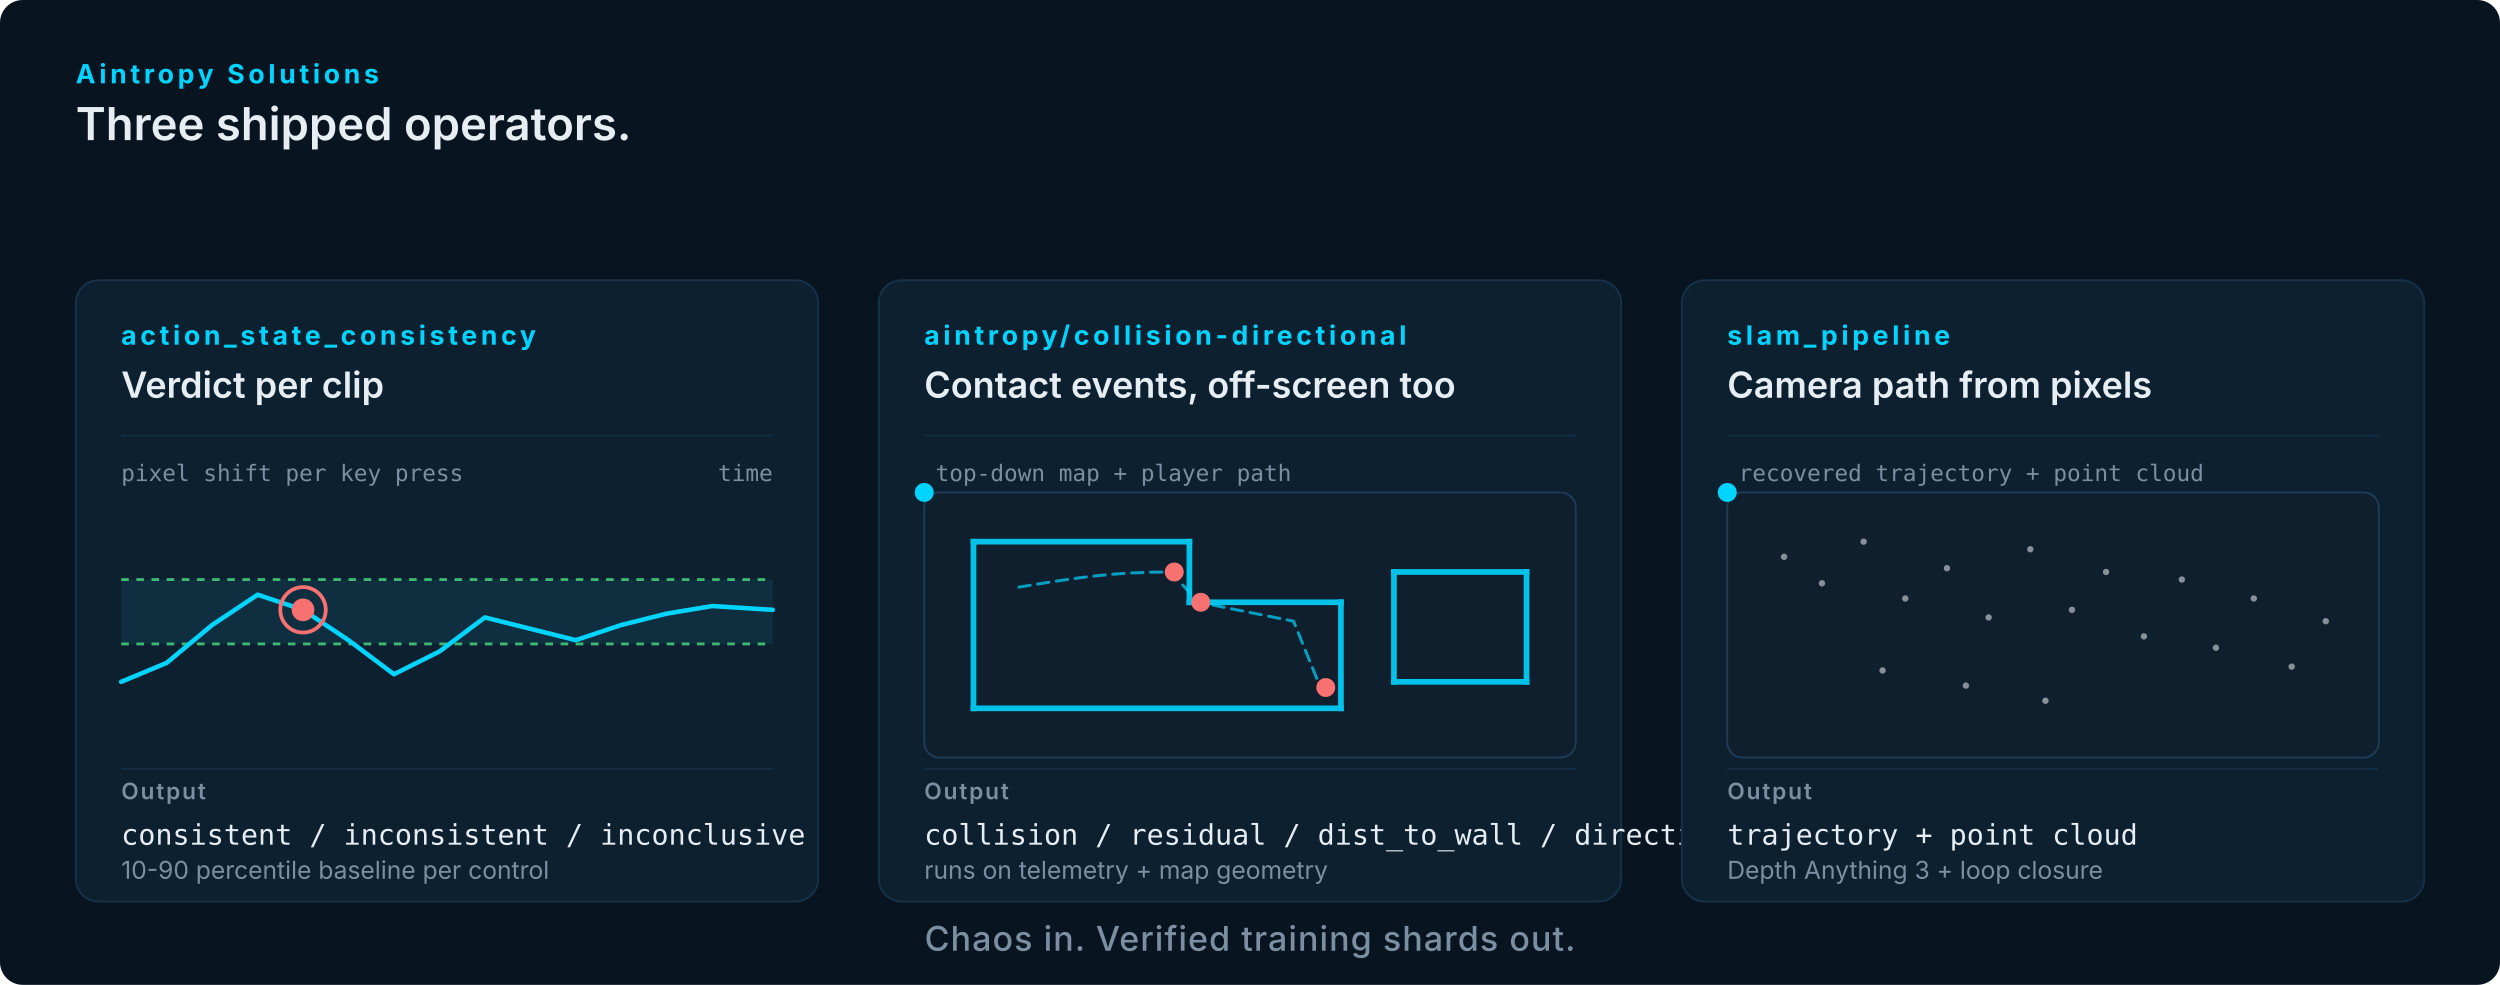
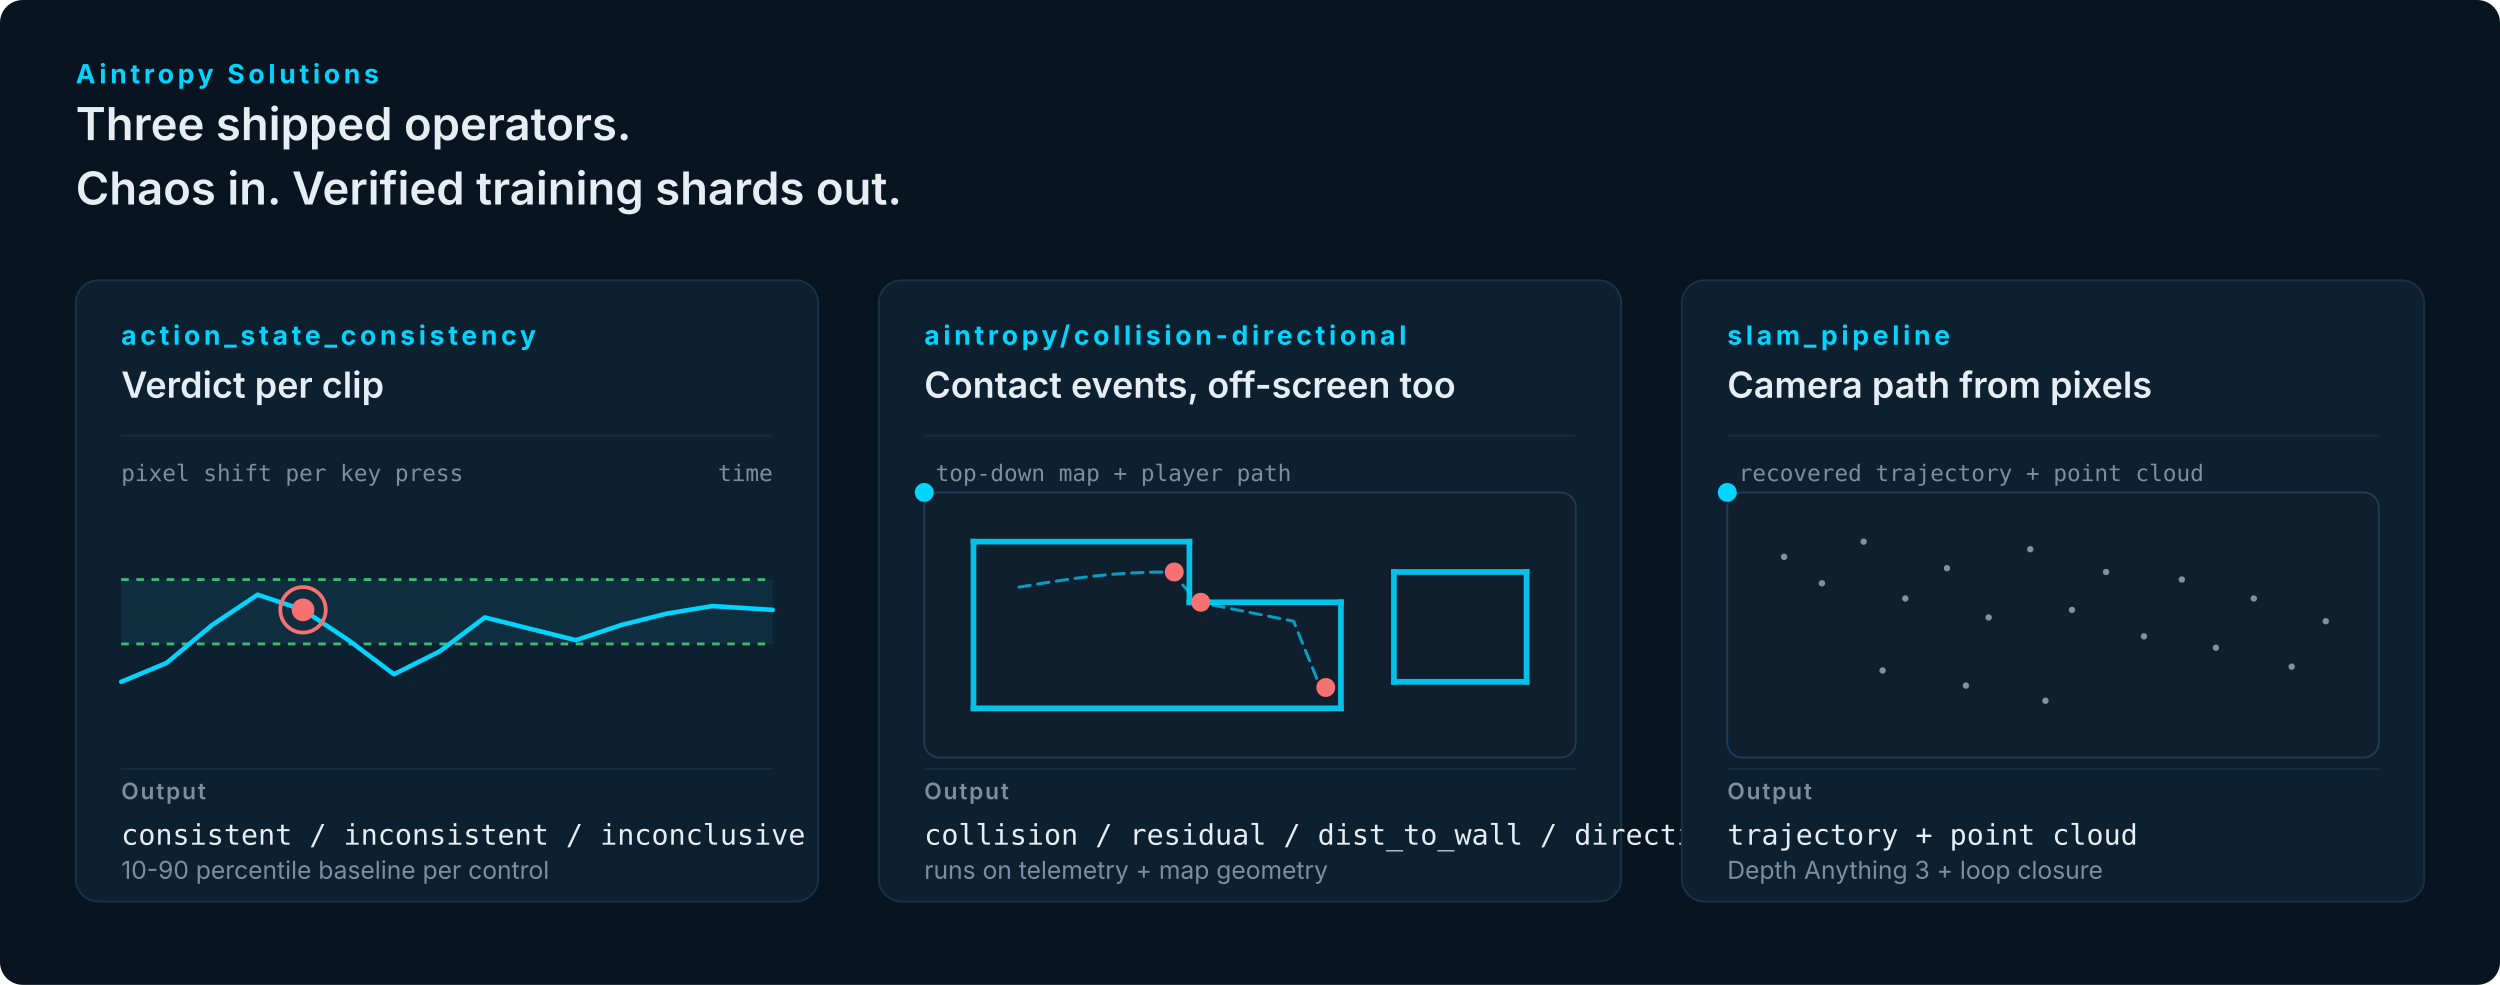
<svg xmlns="http://www.w3.org/2000/svg" viewBox="0 0 1320 520" role="img" aria-labelledby="stitle sdesc" font-family="ui-sans-serif, system-ui, -apple-system, 'Segoe UI', Inter, Helvetica, Arial, sans-serif">
  <style>
    /* Aintropy brand palette */
    .stage      { fill: #081420; }
    .panel      { fill: #0d2030; stroke: #16324a; stroke-width: 1; }
    .card       { fill: #101f2d; stroke: #1e3c56; stroke-width: 1; }
    .divider    { stroke: #16324a; stroke-width: 1; opacity: .7; fill: none; }
    .ink        { fill: #e6edf3; }
    .ink-soft   { fill: #7c8ea1; }
    .accent     { fill: #00d4ff; }
    .accent-line{ stroke: #00d4ff; stroke-width: 2.4; fill: none; stroke-linecap: round; stroke-linejoin: round; }
    .accent-line-thin { stroke: #00d4ff; stroke-width: 1.6; fill: none; stroke-linecap: round; stroke-linejoin: round; }
    .accent-dim { fill: #103a4a; }
    .verify     { fill: #4ade80; }
    .flag       { fill: #f87171; }
    .flag-line  { stroke: #f87171; stroke-width: 2; fill: none; }
    .baseline   { stroke: #4ade80; stroke-width: 1.5; stroke-dasharray: 4 4; fill: none; opacity: .8; }

    .h-eyebrow  { font-size: 14px; font-weight: 700; letter-spacing: 0.14em; text-transform: uppercase; fill: #00d4ff; }
    .h-panel    { font-size: 19px; font-weight: 600; fill: #e6edf3; }
    .h-title    { font-size: 24px; font-weight: 600; fill: #e6edf3; }
    .t-body     { font-size: 15px; fill: #b9c5d1; }
    .t-caption  { font-size: 13px; fill: #7c8ea1; }
    .t-mini     { font-family: ui-monospace, "SFMono-Regular", Menlo, monospace; font-size: 12px; fill: #7c8ea1; }
    .t-out-label{ font-size: 12px; font-weight: 600; letter-spacing: 0.08em; text-transform: uppercase; fill: #7c8ea1; }
    .t-out-value{ font-family: ui-monospace, "SFMono-Regular", Menlo, monospace; font-size: 15px; fill: #e6edf3; }
    .tagline    { font-size: 18px; font-weight: 500; fill: #7c8ea1; letter-spacing: 0.03em; }
  </style>
  <rect class="stage" width="1320" height="520" rx="12" />
  <g transform="translate(40 44)">
    <text class="h-eyebrow" x="0" y="0">Aintropy Solutions</text>
    <text class="h-title" x="0" y="30">Three shipped operators.</text>
+     <text class="h-title" x="0" y="64">Chaos in. Verified training shards out.</text>
  </g>
  <g transform="translate(40 148)">
    <rect class="panel" x="0" y="0" width="392" height="328" rx="12" />
    <text class="h-eyebrow" x="24" y="34">action_state_consistency</text>
    <text class="h-panel" x="24" y="62">Verdict per clip</text>
    <line class="divider" x1="24" y1="82" x2="368" y2="82" />
    <g transform="translate(24 112)">
      <text class="t-mini" x="0" y="-6">pixel shift per key press</text>
      <text class="t-mini" x="344" y="-6" text-anchor="end">time</text>
      <line class="ink-soft" x1="0" y1="120" x2="344" y2="120" opacity=".3" />
      <line class="ink-soft" x1="0" y1="0" x2="0" y2="120" opacity=".3" />
      <rect class="accent-dim" x="0" y="46" width="344" height="34" opacity=".55" />
      <line class="baseline" x1="0" y1="46" x2="344" y2="46" />
      <line class="baseline" x1="0" y1="80" x2="344" y2="80" />
      <path class="accent-line" d="M 0 100 L 24 90 L 48 70 L 72 54 L 96 62 L 120 78 L 144 96 L 168 84 L 192 66 L 216 72 L 240 78 L 264 70 L 288 64 L 312 60 L 344 62" />
      <g transform="translate(96 62)">
        <circle class="flag" r="6" />
        <circle class="flag-line" r="12">
          <animate attributeName="r" values="12;20;12" dur="1.8s" repeatCount="indefinite" />
          <animate attributeName="opacity" values="1;0;1" dur="1.8s" repeatCount="indefinite" />
        </circle>
      </g>
    </g>
    <line class="divider" x1="24" y1="258" x2="368" y2="258" />
    <g transform="translate(24 274)">
      <text class="t-out-label" x="0" y="0">Output</text>
      <text class="t-out-value" x="0" y="24">consistent / inconsistent / inconclusive</text>
      <text class="t-caption" x="0" y="42">10-90 percentile baseline per control</text>
    </g>
  </g>
  <g transform="translate(464 148)">
    <rect class="panel" x="0" y="0" width="392" height="328" rx="12" />
    <text class="h-eyebrow" x="24" y="34">aintropy/collision-directional</text>
    <text class="h-panel" x="24" y="62">Contact events, off-screen too</text>
    <line class="divider" x1="24" y1="82" x2="368" y2="82" />
    <g transform="translate(24 112)">
      <rect class="card" x="0" y="0" width="344" height="140" rx="8" />
      <text class="t-mini" x="6" y="-6">top-down map + player path</text>
      <g stroke="#00d4ff" stroke-width="3" fill="none" opacity=".9" stroke-linecap="square">
        <line x1="26" y1="26" x2="26" y2="114" />
        <line x1="26" y1="26" x2="140" y2="26" />
        <line x1="140" y1="26" x2="140" y2="58" />
        <line x1="140" y1="58" x2="220" y2="58" />
        <line x1="220" y1="58" x2="220" y2="114" />
        <line x1="26" y1="114" x2="220" y2="114" />
        <line x1="248" y1="42" x2="318" y2="42" />
        <line x1="248" y1="42" x2="248" y2="100" />
        <line x1="318" y1="42" x2="318" y2="100" />
        <line x1="248" y1="100" x2="318" y2="100" />
      </g>
      <path id="collision-path" class="accent-line-thin" opacity=".7" stroke-dasharray="6 4" d="M 50 50 C 80 45, 100 42, 130 42 L 145 58 L 195 68 L 210 105" />
      <circle class="accent" r="5">
        <animateMotion dur="6s" repeatCount="indefinite" rotate="0">
          <mpath href="#collision-path" />
        </animateMotion>
      </circle>
      <g transform="translate(132 42)">
        <circle class="flag" r="5" />
        <circle class="flag-line" r="10" opacity="0">
          <animate attributeName="r" values="6;18;6" dur="2.2s" repeatCount="indefinite" />
          <animate attributeName="opacity" values="1;0;1" dur="2.2s" repeatCount="indefinite" />
        </circle>
      </g>
      <g transform="translate(146 58)">
        <circle class="flag" r="5" />
        <circle class="flag-line" r="10" opacity="0">
          <animate attributeName="r" values="6;18;6" dur="2.2s" begin="0.5s" repeatCount="indefinite" />
          <animate attributeName="opacity" values="1;0;1" dur="2.2s" begin="0.5s" repeatCount="indefinite" />
        </circle>
      </g>
      <g transform="translate(212 103)">
        <circle class="flag" r="5" />
        <circle class="flag-line" r="10" opacity="0">
          <animate attributeName="r" values="6;18;6" dur="2.2s" begin="1s" repeatCount="indefinite" />
          <animate attributeName="opacity" values="1;0;1" dur="2.2s" begin="1s" repeatCount="indefinite" />
        </circle>
      </g>
    </g>
    <line class="divider" x1="24" y1="258" x2="368" y2="258" />
    <g transform="translate(24 274)">
      <text class="t-out-label" x="0" y="0">Output</text>
      <text class="t-out-value" x="0" y="24">collision / residual / dist_to_wall / direction</text>
      <text class="t-caption" x="0" y="42">runs on telemetry + map geometry</text>
    </g>
  </g>
  <g transform="translate(888 148)">
    <rect class="panel" x="0" y="0" width="392" height="328" rx="12" />
    <text class="h-eyebrow" x="24" y="34">slam_pipeline</text>
    <text class="h-panel" x="24" y="62">Camera path from pixels</text>
    <line class="divider" x1="24" y1="82" x2="368" y2="82" />
    <g transform="translate(24 112)">
      <rect class="card" x="0" y="0" width="344" height="140" rx="8" />
      <text class="t-mini" x="6" y="-6">recovered trajectory + point cloud</text>
      <g class="ink" opacity=".55">
        <circle cx="30" cy="34" r="1.7" />
        <circle cx="50" cy="48" r="1.7" />
        <circle cx="72" cy="26" r="1.7" />
        <circle cx="94" cy="56" r="1.7" />
        <circle cx="116" cy="40" r="1.7" />
        <circle cx="138" cy="66" r="1.7" />
        <circle cx="160" cy="30" r="1.7" />
        <circle cx="182" cy="62" r="1.7" />
        <circle cx="200" cy="42" r="1.7" />
        <circle cx="220" cy="76" r="1.7" />
        <circle cx="240" cy="46" r="1.7" />
        <circle cx="258" cy="82" r="1.7" />
        <circle cx="278" cy="56" r="1.7" />
        <circle cx="298" cy="92" r="1.7" />
        <circle cx="316" cy="68" r="1.7" />
        <circle cx="82" cy="94" r="1.7" />
        <circle cx="126" cy="102" r="1.7" />
        <circle cx="168" cy="110" r="1.7" />
      </g>
      <path id="slam-path" class="accent-line" d="M 20 118 C 60 108, 90 74, 130 78 S 200 44, 240 62 S 300 84, 322 118" stroke-dasharray="600" stroke-dashoffset="600">
        <animate attributeName="stroke-dashoffset" values="600;0" dur="3.5s" fill="freeze" repeatCount="indefinite" />
      </path>
      <circle class="accent" r="5">
        <animateMotion dur="4.5s" repeatCount="indefinite" begin="3.5s">
          <mpath href="#slam-path" />
        </animateMotion>
      </circle>
    </g>
    <line class="divider" x1="24" y1="258" x2="368" y2="258" />
    <g transform="translate(24 274)">
      <text class="t-out-label" x="0" y="0">Output</text>
      <text class="t-out-value" x="0" y="24">trajectory + point cloud</text>
      <text class="t-caption" x="0" y="42">Depth Anything 3 + loop closure</text>
    </g>
  </g>
-   <text class="tagline" x="660" y="502" text-anchor="middle">Chaos in. Verified training shards out.</text>
</svg>
